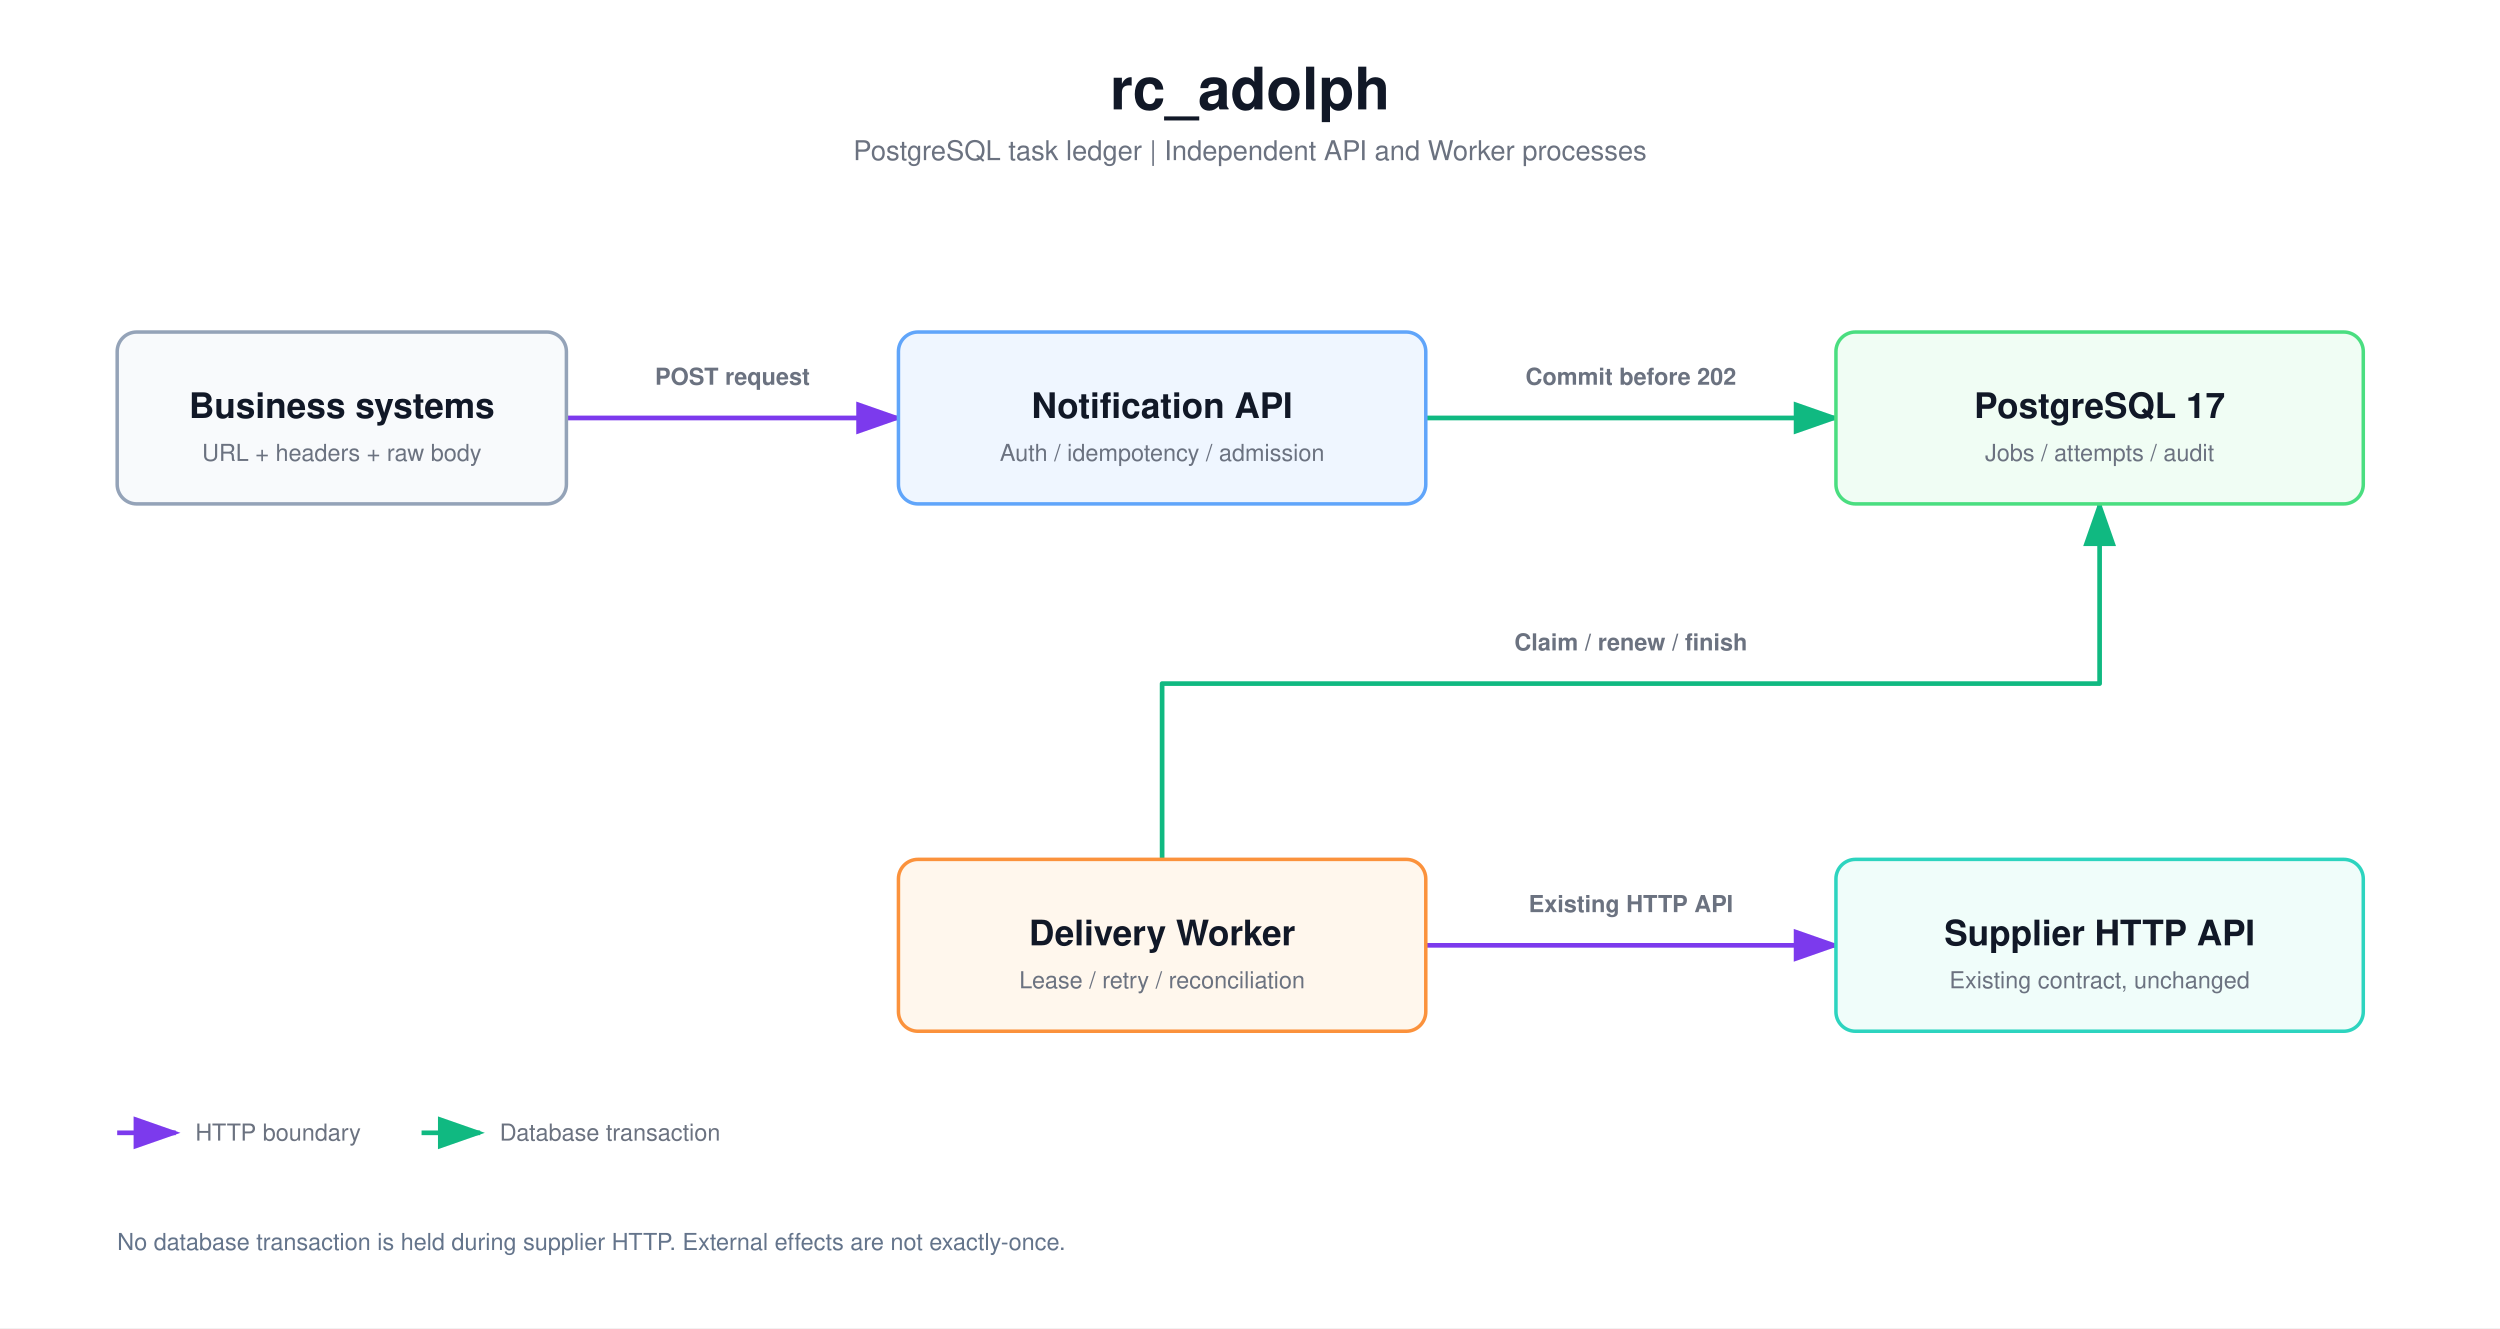
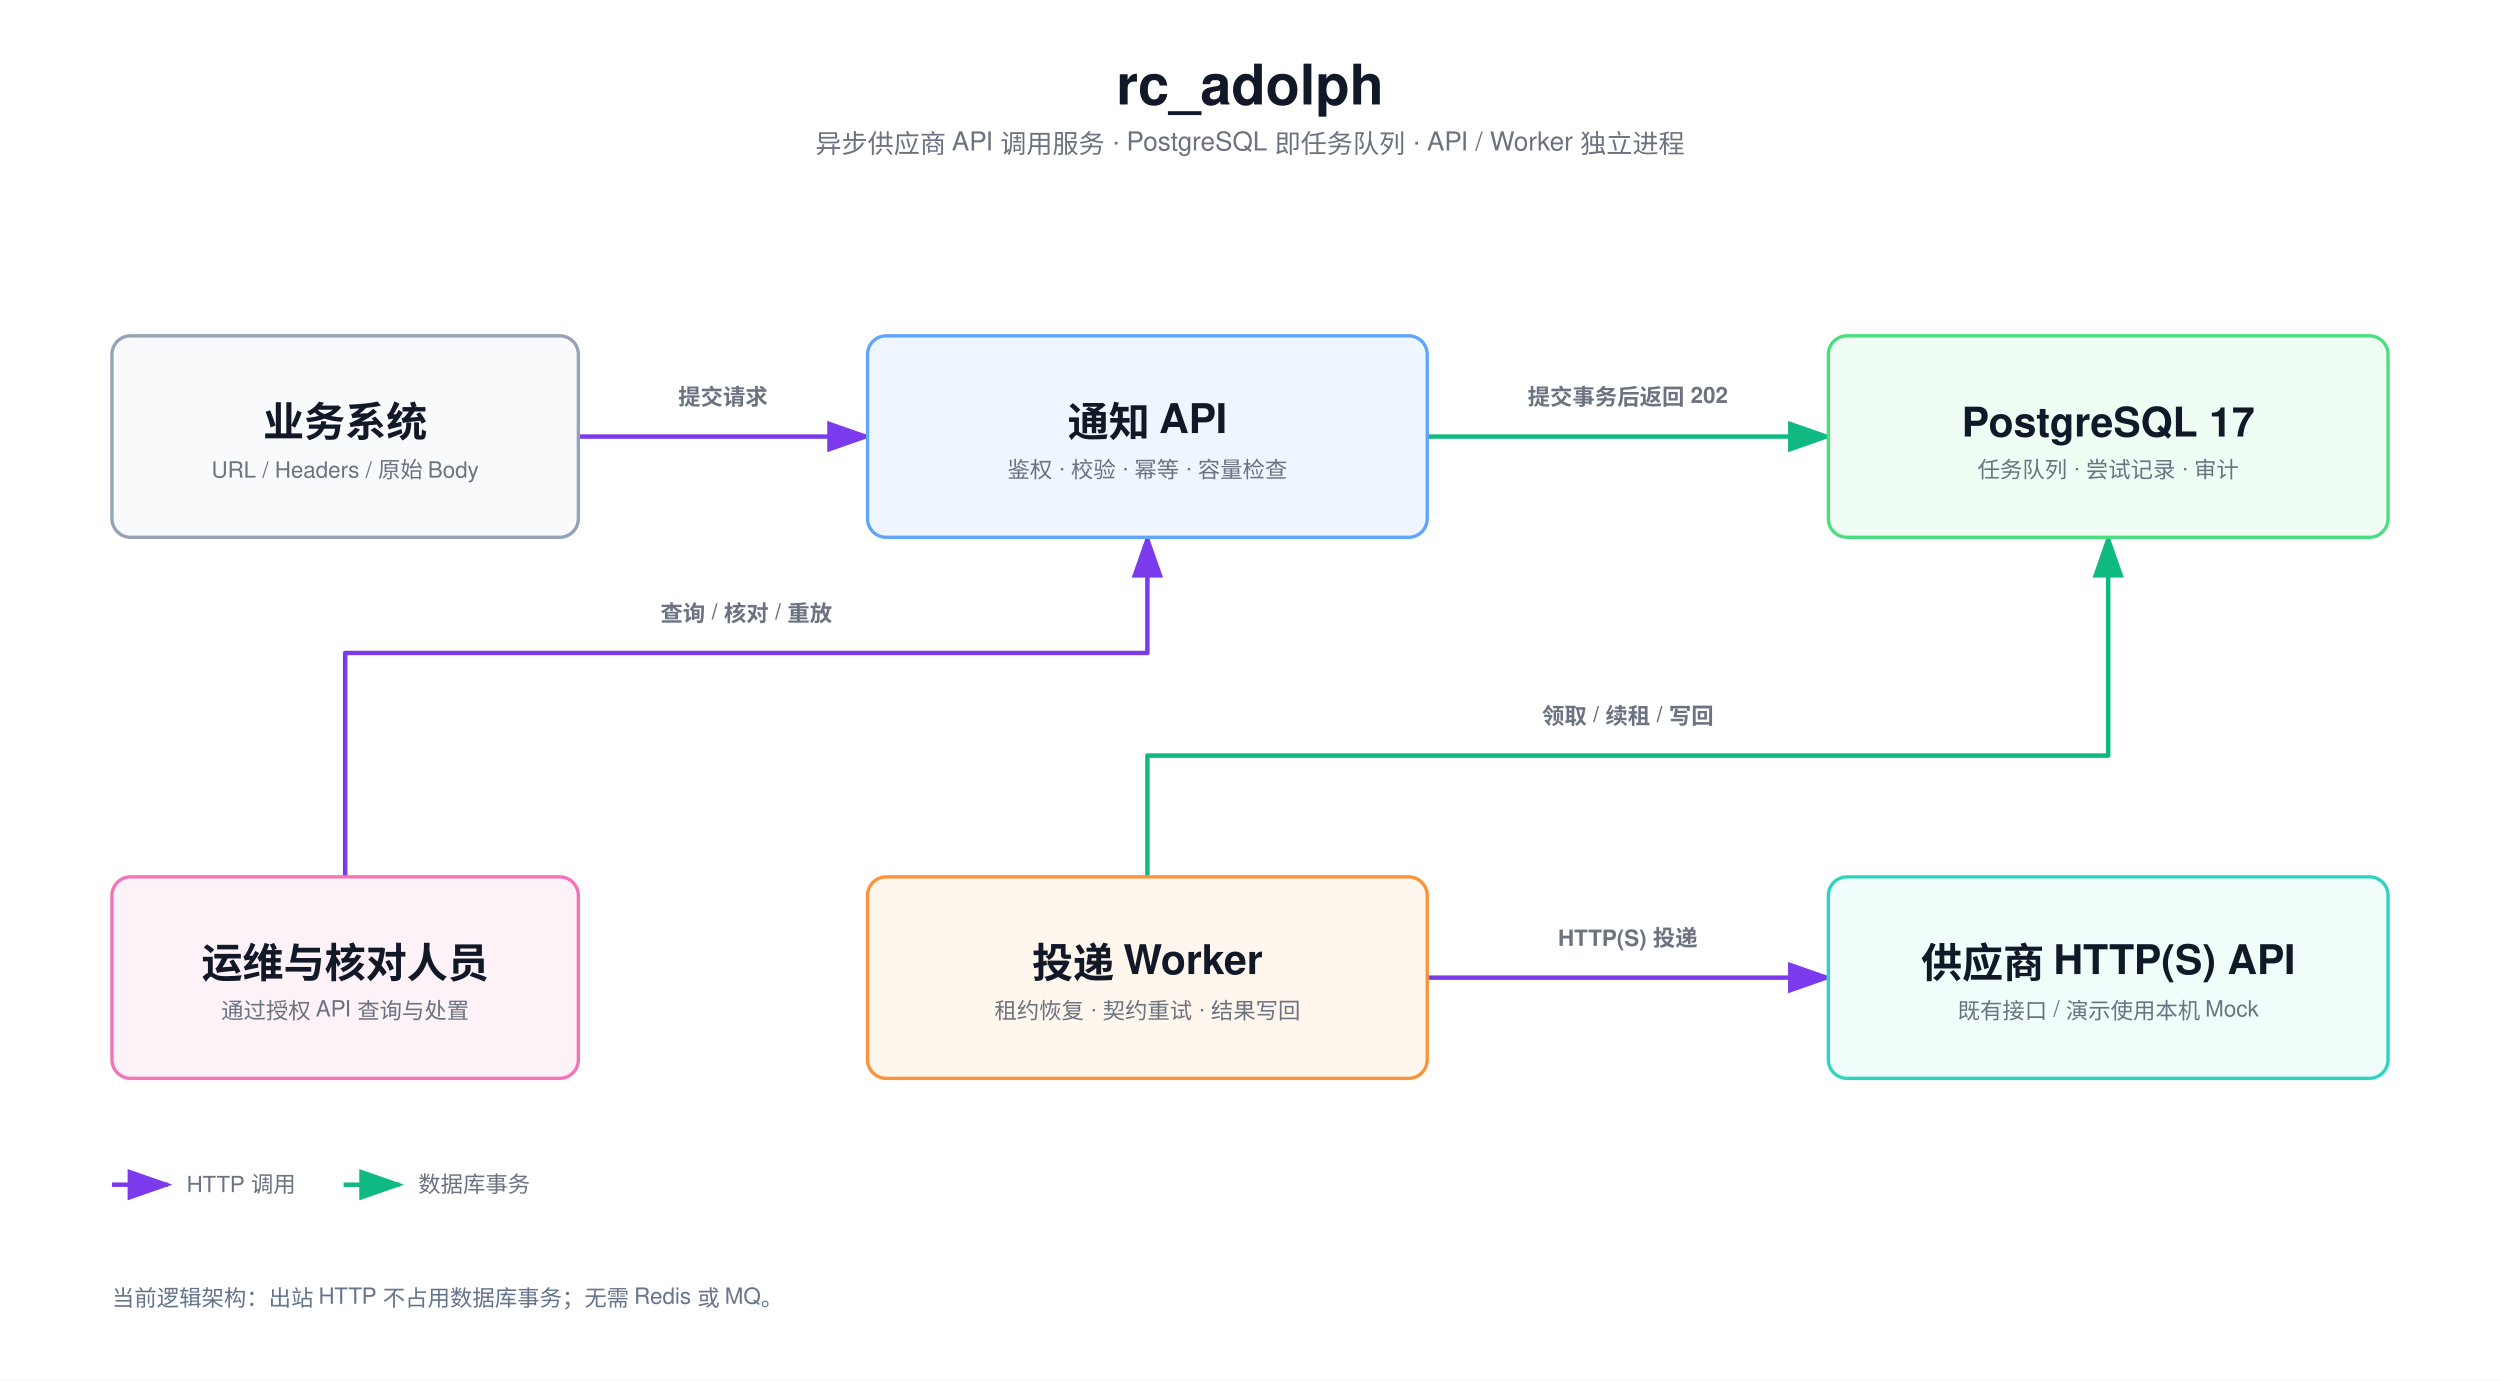
- <svg xmlns="http://www.w3.org/2000/svg" viewBox="0 0 1280 680" width="1280" height="680" data-generator="fireworks-tech-graph" data-schema-version="1" data-text-metrics="heuristic-v1" data-style-id="1" data-visual-theme="Flat Icon" data-diagram-type="architecture" data-motion-scene="" data-semantic-profile="generic" data-semantic-valid="true" data-quality-profile="showcase" data-max-bends-per-edge="2" data-max-total-bends="8" data-max-route-stretch="1.35" data-max-bridged-crossings="0" data-min-node-gap="40.0" data-min-container-gutter="20.0" data-min-label-clearance="4.0" data-min-segment-length="16.0">
+ <svg xmlns="http://www.w3.org/2000/svg" viewBox="0 0 1340 740" width="1340" height="740" data-generator="fireworks-tech-graph" data-schema-version="1" data-text-metrics="heuristic-v1" data-style-id="1" data-visual-theme="Flat Icon" data-diagram-type="architecture" data-motion-scene="" data-semantic-profile="generic" data-semantic-valid="true" data-quality-profile="showcase" data-max-bends-per-edge="2" data-max-total-bends="8" data-max-route-stretch="1.35" data-max-bridged-crossings="0" data-min-node-gap="40.0" data-min-container-gutter="20.0" data-min-label-clearance="4.0" data-min-segment-length="16.0">
  <defs>
    <marker id="arrowA" markerWidth="10" markerHeight="7" refX="9" refY="3.5" orient="auto">
      <polygon points="0 0, 10 3.5, 0 7" fill="#7c3aed" />
    </marker>
    <marker id="arrowB" markerWidth="10" markerHeight="7" refX="9" refY="3.5" orient="auto">
      <polygon points="0 0, 10 3.5, 0 7" fill="#10b981" />
    </marker>
    <marker id="arrowC" markerWidth="10" markerHeight="7" refX="9" refY="3.5" orient="auto">
      <polygon points="0 0, 10 3.5, 0 7" fill="#2563eb" />
    </marker>
    <marker id="arrowE" markerWidth="10" markerHeight="7" refX="9" refY="3.5" orient="auto">
      <polygon points="0 0, 10 3.5, 0 7" fill="#f97316" />
    </marker>
    <marker id="arrowF" markerWidth="10" markerHeight="7" refX="9" refY="3.5" orient="auto">
      <polygon points="0 0, 10 3.5, 0 7" fill="#7c3aed" />
    </marker>
    <marker id="arrowG" markerWidth="10" markerHeight="7" refX="9" refY="3.5" orient="auto">
      <polygon points="0 0, 10 3.5, 0 7" fill="#ef4444" />
    </marker>
    <marker id="arrowH" markerWidth="10" markerHeight="7" refX="9" refY="3.5" orient="auto">
      <polygon points="0 0, 10 3.5, 0 7" fill="#6b7280" />
    </marker>
    <filter id="shadowSoft" x="-20%" y="-20%" width="140%" height="160%">
      <feDropShadow dx="0" dy="3" stdDeviation="6" flood-color="#0f172a" flood-opacity="0.12" />
    </filter>
    <filter id="shadowGlass" x="-20%" y="-20%" width="140%" height="160%">
      <feDropShadow dx="0" dy="10" stdDeviation="16" flood-color="#020617" flood-opacity="0.28" />
    </filter>
    <style>
    text { font-family: 'Helvetica Neue', Helvetica, Arial, 'PingFang SC', 'Noto Sans CJK SC', 'Microsoft YaHei', 'Microsoft JhengHei', 'SimHei', sans-serif; }
    .title { font-size: 30px; font-weight: 700; fill: #111827; }
    .subtitle { font-size: 14px; font-weight: 500; fill: #6b7280; }
    .section { font-size: 13px; font-weight: 700; fill: #2563eb; letter-spacing: 1.4px; }
    .section-sub { font-size: 12px; font-weight: 500; fill: #64748b; }
    .node-title { font-weight: 700; fill: #111827; }
    .node-sub { font-weight: 500; fill: #6b7280; }
    .node-type { font-size: 12px; font-weight: 700; fill: #64748b; letter-spacing: 0.08em; }
    .arrow-label { font-size: 12px; font-weight: 600; fill: #6b7280; }
    .legend { font-size: 12px; font-weight: 500; fill: #6b7280; }
    .footnote { font-size: 12px; font-weight: 500; fill: #64748b; }
    .metric-label { font-size: 8.5px; font-weight: 700; fill: #64748b; text-transform: uppercase; }
    .metric-value { font-size: 9.5px; font-weight: 700; fill: #111827; }
    </style>
  </defs>
-   <rect data-graph-role="background" width="1280.0" height="680.0" fill="#ffffff" />
-   <text x="640.0" y="56" text-anchor="middle" class="title">rc_adolph</text>
-   <text x="640.0" y="82" text-anchor="middle" class="subtitle">PostgreSQL task ledger | Independent API and Worker processes</text>
-   <path id="lease" data-graph-role="edge" data-edge-id="lease" data-source="worker" data-target="ledger" data-edge-kind="flow" data-topic-id="" data-flow="write" data-motion-role="" data-motion-stage="" data-motion-order="" data-protocol="" data-via="" data-critical-path-id="" data-critical-hop="" data-critical-hops="" data-critical="false" data-bends="2" data-route-stretch="1.0" data-bridges="" d="M 595,440 L 595,350 L 1075,350 L 1075,258" fill="none" stroke="#10b981" stroke-width="2.4" stroke-linecap="round" stroke-linejoin="round" marker-end="url(#arrowB)" />
-   <path id="submit" data-graph-role="edge" data-edge-id="submit" data-source="business" data-target="api" data-edge-kind="flow" data-topic-id="" data-flow="control" data-motion-role="" data-motion-stage="" data-motion-order="" data-protocol="" data-via="" data-critical-path-id="" data-critical-hop="" data-critical-hops="" data-critical="false" data-bends="0" data-route-stretch="1.0" data-bridges="" d="M 290,214 L 460,214" fill="none" stroke="#7c3aed" stroke-width="2.4" stroke-linecap="round" stroke-linejoin="round" marker-end="url(#arrowA)" />
-   <path id="commit" data-graph-role="edge" data-edge-id="commit" data-source="api" data-target="ledger" data-edge-kind="flow" data-topic-id="" data-flow="write" data-motion-role="" data-motion-stage="" data-motion-order="" data-protocol="" data-via="" data-critical-path-id="" data-critical-hop="" data-critical-hops="" data-critical="false" data-bends="0" data-route-stretch="1.0" data-bridges="" d="M 730,214 L 940,214" fill="none" stroke="#10b981" stroke-width="2.4" stroke-linecap="round" stroke-linejoin="round" marker-end="url(#arrowB)" />
-   <path id="deliver" data-graph-role="edge" data-edge-id="deliver" data-source="worker" data-target="supplier" data-edge-kind="flow" data-topic-id="" data-flow="control" data-motion-role="" data-motion-stage="" data-motion-order="" data-protocol="" data-via="" data-critical-path-id="" data-critical-hop="" data-critical-hops="" data-critical="false" data-bends="0" data-route-stretch="1.0" data-bridges="" d="M 730,484 L 940,484" fill="none" stroke="#7c3aed" stroke-width="2.4" stroke-linecap="round" stroke-linejoin="round" marker-end="url(#arrowA)" />
-   <g id="node-business" data-graph-role="node" data-node-id="business" data-semantic-role="rect" data-motion-role="" data-motion-stage="" data-motion-order="" data-parent="" data-deployment-id="" data-topic-id="" data-span-id="" data-station-order="" data-status="" data-start-ms="" data-duration-ms="" data-parent-span="" data-graph-bounds="60,170,290,258">
-     <rect x="60.0" y="170.0" width="230.0" height="88.0" rx="10.0" fill="#f8fafc" stroke="#94a3b8" stroke-width="1.8" />
-     <text data-text-role="title" data-full-text="Business systems" data-text-max-width="206.0" x="175.0" y="214.0" text-anchor="middle" class="node-title" font-size="18">Business systems</text>
-     <text data-text-role="subtitle" data-full-text="URL + headers + raw body" data-text-max-width="206.0" x="175.0" y="236.0" text-anchor="middle" class="node-sub" font-size="12">URL + headers + raw body</text>
+   <rect data-graph-role="background" width="1340.0" height="740.0" fill="#ffffff" />
+   <text x="670.0" y="56" text-anchor="middle" class="title">rc_adolph</text>
+   <text x="670.0" y="82" text-anchor="middle" class="subtitle">异步供应商 API 调用服务 · PostgreSQL 即任务队列 · API / Worker 独立进程</text>
+   <path id="lease" data-graph-role="edge" data-edge-id="lease" data-source="worker" data-target="ledger" data-edge-kind="flow" data-topic-id="" data-flow="write" data-motion-role="" data-motion-stage="" data-motion-order="" data-protocol="" data-via="" data-critical-path-id="" data-critical-hop="" data-critical-hops="" data-critical="false" data-bends="2" data-route-stretch="1.0" data-bridges="" d="M 615,470 L 615,405 L 1130,405 L 1130,288" fill="none" stroke="#10b981" stroke-width="2.4" stroke-linecap="round" stroke-linejoin="round" marker-end="url(#arrowB)" />
+   <path id="operate" data-graph-role="edge" data-edge-id="operate" data-source="operator" data-target="api" data-edge-kind="flow" data-topic-id="" data-flow="control" data-motion-role="" data-motion-stage="" data-motion-order="" data-protocol="" data-via="" data-critical-path-id="" data-critical-hop="" data-critical-hops="" data-critical="false" data-bends="2" data-route-stretch="1.0" data-bridges="" d="M 185,470 L 185,350 L 615,350 L 615,288" fill="none" stroke="#7c3aed" stroke-width="2.4" stroke-linecap="round" stroke-linejoin="round" marker-end="url(#arrowA)" />
+   <path id="submit" data-graph-role="edge" data-edge-id="submit" data-source="business" data-target="api" data-edge-kind="flow" data-topic-id="" data-flow="control" data-motion-role="" data-motion-stage="" data-motion-order="" data-protocol="" data-via="" data-critical-path-id="" data-critical-hop="" data-critical-hops="" data-critical="false" data-bends="0" data-route-stretch="1.0" data-bridges="" d="M 310,234 L 465,234" fill="none" stroke="#7c3aed" stroke-width="2.4" stroke-linecap="round" stroke-linejoin="round" marker-end="url(#arrowA)" />
+   <path id="commit" data-graph-role="edge" data-edge-id="commit" data-source="api" data-target="ledger" data-edge-kind="flow" data-topic-id="" data-flow="write" data-motion-role="" data-motion-stage="" data-motion-order="" data-protocol="" data-via="" data-critical-path-id="" data-critical-hop="" data-critical-hops="" data-critical="false" data-bends="0" data-route-stretch="1.0" data-bridges="" d="M 765,234 L 980,234" fill="none" stroke="#10b981" stroke-width="2.4" stroke-linecap="round" stroke-linejoin="round" marker-end="url(#arrowB)" />
+   <path id="deliver" data-graph-role="edge" data-edge-id="deliver" data-source="worker" data-target="supplier" data-edge-kind="flow" data-topic-id="" data-flow="control" data-motion-role="" data-motion-stage="" data-motion-order="" data-protocol="" data-via="" data-critical-path-id="" data-critical-hop="" data-critical-hops="" data-critical="false" data-bends="0" data-route-stretch="1.0" data-bridges="" d="M 765,524 L 980,524" fill="none" stroke="#7c3aed" stroke-width="2.4" stroke-linecap="round" stroke-linejoin="round" marker-end="url(#arrowA)" />
+   <g id="node-business" data-graph-role="node" data-node-id="business" data-semantic-role="rect" data-motion-role="" data-motion-stage="" data-motion-order="" data-parent="" data-deployment-id="" data-topic-id="" data-span-id="" data-station-order="" data-status="" data-start-ms="" data-duration-ms="" data-parent-span="" data-graph-bounds="60,180,310,288">
+     <rect x="60.0" y="180.0" width="250.0" height="108.0" rx="10.0" fill="#f8fafc" stroke="#94a3b8" stroke-width="1.8" />
+     <text data-text-role="title" data-full-text="业务系统" data-text-max-width="226.0" x="185.0" y="234.0" text-anchor="middle" class="node-title" font-size="22.0">业务系统</text>
+     <text data-text-role="subtitle" data-full-text="URL / Headers / 原始 Body" data-text-max-width="226.0" x="185.0" y="256.0" text-anchor="middle" class="node-sub" font-size="12">URL / Headers / 原始 Body</text>
  </g>
-   <g id="node-api" data-graph-role="node" data-node-id="api" data-semantic-role="rect" data-motion-role="" data-motion-stage="" data-motion-order="" data-parent="" data-deployment-id="" data-topic-id="" data-span-id="" data-station-order="" data-status="" data-start-ms="" data-duration-ms="" data-parent-span="" data-graph-bounds="460,170,730,258">
-     <rect x="460.0" y="170.0" width="270.0" height="88.0" rx="10.0" fill="#eff6ff" stroke="#60a5fa" stroke-width="1.8" />
-     <text data-text-role="title" data-full-text="Notification API" data-text-max-width="246.0" x="595.0" y="214.0" text-anchor="middle" class="node-title" font-size="18">Notification API</text>
-     <text data-text-role="subtitle" data-full-text="Auth / idempotency / admission" data-text-max-width="246.0" x="595.0" y="236.0" text-anchor="middle" class="node-sub" font-size="12">Auth / idempotency / admission</text>
+   <g id="node-api" data-graph-role="node" data-node-id="api" data-semantic-role="rect" data-motion-role="" data-motion-stage="" data-motion-order="" data-parent="" data-deployment-id="" data-topic-id="" data-span-id="" data-station-order="" data-status="" data-start-ms="" data-duration-ms="" data-parent-span="" data-graph-bounds="465,180,765,288">
+     <rect x="465.0" y="180.0" width="300.0" height="108.0" rx="10.0" fill="#eff6ff" stroke="#60a5fa" stroke-width="1.8" />
+     <text data-text-role="title" data-full-text="通知 API" data-text-max-width="276.0" x="615.0" y="234.0" text-anchor="middle" class="node-title" font-size="22.0">通知 API</text>
+     <text data-text-role="subtitle" data-full-text="鉴权 · 校验 · 幂等 · 容量检查" data-text-max-width="276.0" x="615.0" y="256.0" text-anchor="middle" class="node-sub" font-size="12">鉴权 · 校验 · 幂等 · 容量检查</text>
  </g>
-   <g id="node-ledger" data-graph-role="node" data-node-id="ledger" data-semantic-role="rect" data-motion-role="" data-motion-stage="" data-motion-order="" data-parent="" data-deployment-id="" data-topic-id="" data-span-id="" data-station-order="" data-status="" data-start-ms="" data-duration-ms="" data-parent-span="" data-graph-bounds="940,170,1210,258">
-     <rect x="940.0" y="170.0" width="270.0" height="88.0" rx="10.0" fill="#f0fdf4" stroke="#4ade80" stroke-width="1.8" />
-     <text data-text-role="title" data-full-text="PostgreSQL 17" data-text-max-width="246.0" x="1075.0" y="214.0" text-anchor="middle" class="node-title" font-size="18">PostgreSQL 17</text>
-     <text data-text-role="subtitle" data-full-text="Jobs / attempts / audit" data-text-max-width="246.0" x="1075.0" y="236.0" text-anchor="middle" class="node-sub" font-size="12">Jobs / attempts / audit</text>
+   <g id="node-ledger" data-graph-role="node" data-node-id="ledger" data-semantic-role="rect" data-motion-role="" data-motion-stage="" data-motion-order="" data-parent="" data-deployment-id="" data-topic-id="" data-span-id="" data-station-order="" data-status="" data-start-ms="" data-duration-ms="" data-parent-span="" data-graph-bounds="980,180,1280,288">
+     <rect x="980.0" y="180.0" width="300.0" height="108.0" rx="10.0" fill="#f0fdf4" stroke="#4ade80" stroke-width="1.8" />
+     <text data-text-role="title" data-full-text="PostgreSQL 17" data-text-max-width="276.0" x="1130.0" y="234.0" text-anchor="middle" class="node-title" font-size="22.0">PostgreSQL 17</text>
+     <text data-text-role="subtitle" data-full-text="任务队列 · 尝试记录 · 审计" data-text-max-width="276.0" x="1130.0" y="256.0" text-anchor="middle" class="node-sub" font-size="12">任务队列 · 尝试记录 · 审计</text>
  </g>
-   <g id="node-worker" data-graph-role="node" data-node-id="worker" data-semantic-role="rect" data-motion-role="" data-motion-stage="" data-motion-order="" data-parent="" data-deployment-id="" data-topic-id="" data-span-id="" data-station-order="" data-status="" data-start-ms="" data-duration-ms="" data-parent-span="" data-graph-bounds="460,440,730,528">
-     <rect x="460.0" y="440.0" width="270.0" height="88.0" rx="10.0" fill="#fff7ed" stroke="#fb923c" stroke-width="1.8" />
-     <text data-text-role="title" data-full-text="Delivery Worker" data-text-max-width="246.0" x="595.0" y="484.0" text-anchor="middle" class="node-title" font-size="18">Delivery Worker</text>
-     <text data-text-role="subtitle" data-full-text="Lease / retry / reconciliation" data-text-max-width="246.0" x="595.0" y="506.0" text-anchor="middle" class="node-sub" font-size="12">Lease / retry / reconciliation</text>
+   <g id="node-worker" data-graph-role="node" data-node-id="worker" data-semantic-role="rect" data-motion-role="" data-motion-stage="" data-motion-order="" data-parent="" data-deployment-id="" data-topic-id="" data-span-id="" data-station-order="" data-status="" data-start-ms="" data-duration-ms="" data-parent-span="" data-graph-bounds="465,470,765,578">
+     <rect x="465.0" y="470.0" width="300.0" height="108.0" rx="10.0" fill="#fff7ed" stroke="#fb923c" stroke-width="1.8" />
+     <text data-text-role="title" data-full-text="投递 Worker" data-text-max-width="276.0" x="615.0" y="524.0" text-anchor="middle" class="node-title" font-size="22.0">投递 Worker</text>
+     <text data-text-role="subtitle" data-full-text="租约恢复 · 契约重试 · 结果写回" data-text-max-width="276.0" x="615.0" y="546.0" text-anchor="middle" class="node-sub" font-size="12">租约恢复 · 契约重试 · 结果写回</text>
  </g>
-   <g id="node-supplier" data-graph-role="node" data-node-id="supplier" data-semantic-role="rect" data-motion-role="" data-motion-stage="" data-motion-order="" data-parent="" data-deployment-id="" data-topic-id="" data-span-id="" data-station-order="" data-status="" data-start-ms="" data-duration-ms="" data-parent-span="" data-graph-bounds="940,440,1210,528">
-     <rect x="940.0" y="440.0" width="270.0" height="88.0" rx="10.0" fill="#f0fdfa" stroke="#2dd4bf" stroke-width="1.8" />
-     <text data-text-role="title" data-full-text="Supplier HTTP API" data-text-max-width="246.0" x="1075.0" y="484.0" text-anchor="middle" class="node-title" font-size="18">Supplier HTTP API</text>
-     <text data-text-role="subtitle" data-full-text="Existing contract, unchanged" data-text-max-width="246.0" x="1075.0" y="506.0" text-anchor="middle" class="node-sub" font-size="12">Existing contract, unchanged</text>
+   <g id="node-supplier" data-graph-role="node" data-node-id="supplier" data-semantic-role="rect" data-motion-role="" data-motion-stage="" data-motion-order="" data-parent="" data-deployment-id="" data-topic-id="" data-span-id="" data-station-order="" data-status="" data-start-ms="" data-duration-ms="" data-parent-span="" data-graph-bounds="980,470,1280,578">
+     <rect x="980.0" y="470.0" width="300.0" height="108.0" rx="10.0" fill="#f0fdfa" stroke="#2dd4bf" stroke-width="1.8" />
+     <text data-text-role="title" data-full-text="供应商 HTTP(S) API" data-text-max-width="276.0" x="1130.0" y="524.0" text-anchor="middle" class="node-title" font-size="22.0">供应商 HTTP(S) API</text>
+     <text data-text-role="subtitle" data-full-text="既有接口 / 演示使用本机 Mock" data-text-max-width="276.0" x="1130.0" y="546.0" text-anchor="middle" class="node-sub" font-size="12">既有接口 / 演示使用本机 Mock</text>
  </g>
-   <g id="submit-label" data-graph-role="label" data-owner="submit" data-graph-bounds="327.56,183,422.44,203">
-     <text x="375.0" y="197.0" text-anchor="middle" class="arrow-label">POST request</text>
+   <g id="node-operator" data-graph-role="node" data-node-id="operator" data-semantic-role="rect" data-motion-role="" data-motion-stage="" data-motion-order="" data-parent="" data-deployment-id="" data-topic-id="" data-span-id="" data-station-order="" data-status="" data-start-ms="" data-duration-ms="" data-parent-span="" data-graph-bounds="60,470,310,578">
+     <rect x="60.0" y="470.0" width="250.0" height="108.0" rx="10.0" fill="#fdf2f8" stroke="#f472b6" stroke-width="1.8" />
+     <text data-text-role="title" data-full-text="运维与核对人员" data-text-max-width="226.0" x="185.0" y="524.0" text-anchor="middle" class="node-title" font-size="22.0">运维与核对人员</text>
+     <text data-text-role="subtitle" data-full-text="通过授权 API 查询与处置" data-text-max-width="226.0" x="185.0" y="546.0" text-anchor="middle" class="node-sub" font-size="12">通过授权 API 查询与处置</text>
  </g>
-   <g id="commit-label" data-graph-role="label" data-owner="commit" data-graph-bounds="773.04,183,896.96,203">
-     <text x="835.0" y="197.0" text-anchor="middle" class="arrow-label">Commit before 202</text>
+   <g id="submit-label" data-graph-role="label" data-owner="submit" data-graph-bounds="356.5,203,418.5,223">
+     <text x="387.5" y="217.0" text-anchor="middle" class="arrow-label">提交请求</text>
  </g>
-   <g id="lease-label" data-graph-role="label" data-owner="lease" data-graph-bounds="762.96,319,907.04,339">
-     <text x="835.0" y="333.0" text-anchor="middle" class="arrow-label">Claim / renew / finish</text>
+   <g id="commit-label" data-graph-role="label" data-owner="commit" data-graph-bounds="810.9,203,934.1,223">
+     <text x="872.5" y="217.0" text-anchor="middle" class="arrow-label">提交事务后返回 202</text>
  </g>
-   <g id="deliver-label" data-graph-role="label" data-owner="deliver" data-graph-bounds="776.16,453,893.84,473">
-     <text x="835.0" y="467.0" text-anchor="middle" class="arrow-label">Existing HTTP API</text>
+   <g id="lease-label" data-graph-role="label" data-owner="lease" data-graph-bounds="813.9,374,931.1,394">
+     <text x="872.5" y="388.0" text-anchor="middle" class="arrow-label">领取 / 续租 / 写回</text>
+   </g>
+   <g id="deliver-label" data-graph-role="label" data-owner="deliver" data-graph-bounds="826.98,493,918.02,513">
+     <text x="872.5" y="507.0" text-anchor="middle" class="arrow-label">HTTP(S) 投递</text>
+   </g>
+   <g id="operate-label" data-graph-role="label" data-owner="operate" data-graph-bounds="341.4,319,458.6,339">
+     <text x="400.0" y="333.0" text-anchor="middle" class="arrow-label">查询 / 核对 / 重放</text>
  </g>
  <g id="legend" data-graph-role="legend">
-     <rect id="legend-zone" data-graph-role="reserved" data-reserved-kind="legend" x="50" y="566" width="359.28" height="46" rx="10" fill="none" stroke="none" />
-     <line data-graph-role="decoration" x1="60.0" y1="580.0" x2="90.0" y2="580.0" stroke="#7c3aed" stroke-width="2.4" marker-end="url(#arrowA)" />
-     <text data-graph-role="decoration" x="100.0" y="584.0" class="legend">HTTP boundary</text>
-     <line data-graph-role="decoration" x1="215.84" y1="580.0" x2="245.84" y2="580.0" stroke="#10b981" stroke-width="2.4" marker-end="url(#arrowB)" />
-     <text data-graph-role="decoration" x="255.84" y="584.0" class="legend">Database transaction</text>
+     <rect id="legend-zone" data-graph-role="reserved" data-reserved-kind="legend" x="50" y="621" width="254.16" height="46" rx="10" fill="none" stroke="none" />
+     <line data-graph-role="decoration" x1="60.0" y1="635.0" x2="90.0" y2="635.0" stroke="#7c3aed" stroke-width="2.4" marker-end="url(#arrowA)" />
+     <text data-graph-role="decoration" x="100.0" y="639.0" class="legend">HTTP 调用</text>
+     <line data-graph-role="decoration" x1="184.16" y1="635.0" x2="214.16" y2="635.0" stroke="#10b981" stroke-width="2.4" marker-end="url(#arrowB)" />
+     <text data-graph-role="decoration" x="224.16" y="639.0" class="legend">数据库事务</text>
  </g>
-   <g id="footer" data-graph-role="reserved" data-graph-bounds="60,628,704,644">
-     <text x="60.0" y="640.0" class="footnote">No database transaction is held during supplier HTTP. External effects are not exactly-once.</text>
+   <g id="footer" data-graph-role="reserved" data-graph-bounds="60,688,326,704">
+     <text x="60.0" y="700.0" class="footnote">当前逻辑架构：出站 HTTP 不占用数据库事务；无需 Redis 或 MQ。</text>
  </g>
</svg>
